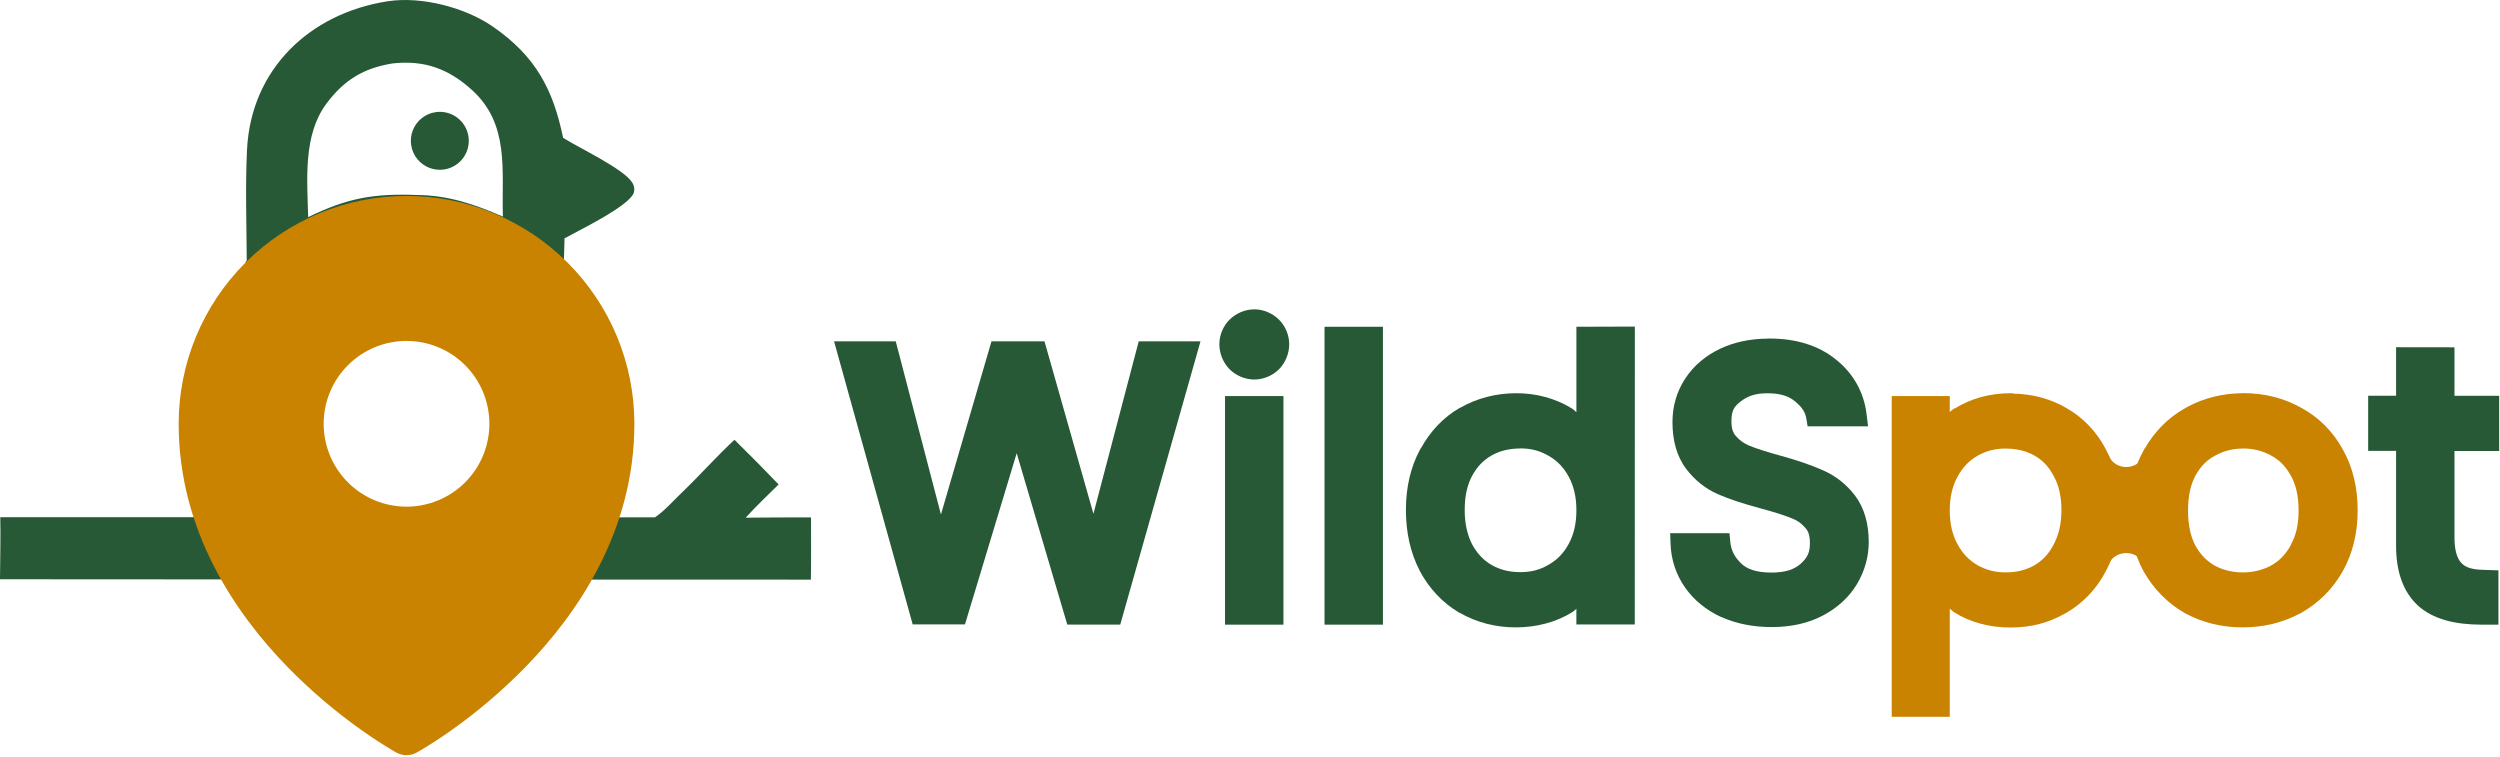
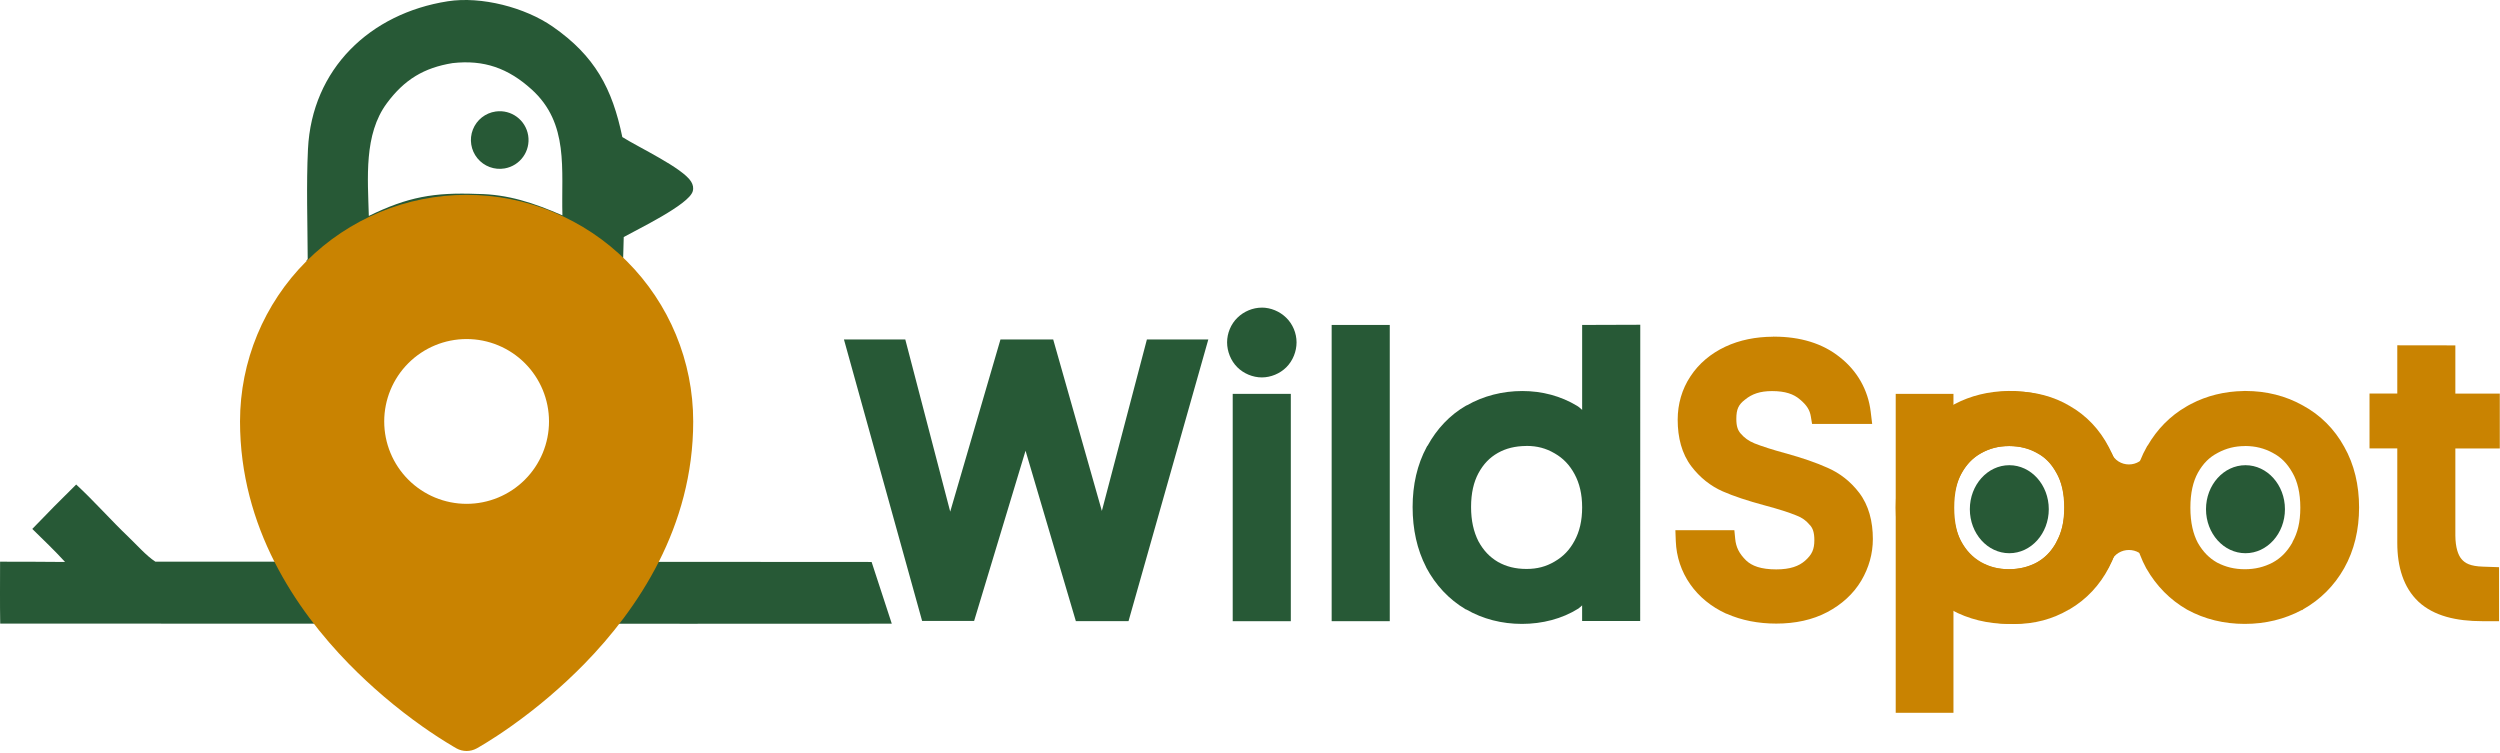
- <svg xmlns="http://www.w3.org/2000/svg" width="895" height="271" viewBox="0 0 895 271" fill="none">
-   <path d="M290.342 185.225C282.543 185.219 274.744 185.253 266.946 185.327C270.631 181.277 274.822 177.285 278.747 173.43C273.557 168.025 268.288 162.695 262.943 157.444C256.645 163.246 250.359 170.374 244.109 176.333C241.265 179.045 237.666 183.137 234.447 185.21C156.873 185.158 79.001 185.158 0.104 185.159C0.264 192.213 0.05 200.258 0 207.379C79.001 207.474 212.497 207.474 290.295 207.512C290.432 200.201 290.338 192.563 290.342 185.225Z" fill="#275936" />
-   <path d="M156 40.141C161.607 39.347 166.814 43.197 167.7 48.791C168.586 54.386 164.82 59.656 159.24 60.632C155.55 61.277 151.801 59.882 149.429 56.983C147.053 54.084 146.43 50.131 147.789 46.642C149.152 43.152 152.292 40.667 156 40.141Z" fill="#275936" />
-   <path d="M138.756 0.459C150.842 -1.427 166.578 2.666 176.543 9.591C191.724 20.141 197.986 31.875 201.59 49.338C207.397 53.025 223.433 60.51 226.382 65.425C227.027 66.504 227.29 67.637 226.94 68.864C225.585 73.674 206.856 82.649 202.098 85.329L201.876 93.484C202 93.619 202.123 93.756 202.246 93.892H87.781C87.963 93.698 88.144 93.502 88.328 93.308C88.271 80.403 87.801 66.535 88.423 53.689C89.82 24.797 110.781 4.826 138.756 0.459ZM168.905 32.161C160.476 24.557 151.824 21.445 140.482 22.717C130.178 24.387 123.146 28.636 116.829 37.147C108.479 48.396 109.972 64.167 110.329 77.736C124.402 70.858 133.776 69.22 149.352 69.813C160.512 69.903 169.909 73.134 180.023 77.536C179.555 60.992 182.518 44.439 168.905 32.161Z" fill="#275936" />
-   <path d="M298.597 122.204L326.743 223.546H345.456L363.973 162.259L382.085 223.605H401.045L429.773 122.204H407.662L391.447 183.935L373.928 122.204H354.947L336.855 184.192L320.679 122.204H298.597Z" fill="#275936" />
-   <path d="M633.397 121.177H633.15L633.1 121.216C626.849 121.246 621.042 122.391 615.868 124.821C610.663 127.28 606.328 130.894 603.316 135.526C600.284 140.088 598.744 145.46 598.744 151.09C598.744 157.528 600.215 163.345 603.681 167.898C606.703 171.858 610.535 174.958 614.979 176.904C618.909 178.632 623.867 180.262 630.019 181.931H630.069L630.138 181.96C635.056 183.274 638.877 184.498 641.346 185.515L641.396 185.545L641.475 185.584H641.524C643.519 186.345 644.99 187.402 646.333 189.031L646.383 189.08L646.432 189.11C647.351 190.186 647.943 191.618 647.943 194.453C647.943 197.771 647.094 199.657 644.605 201.859C642.383 203.805 639.273 204.98 634.226 204.98C628.647 204.98 625.437 203.696 623.403 201.78C620.845 199.282 619.739 196.961 619.452 193.998L619.146 190.878H597.914L598.062 194.808C598.27 200.408 600.037 205.721 603.227 210.293C606.417 214.865 610.841 218.44 616.124 220.879L616.273 220.949H616.381C621.743 223.328 627.748 224.494 634.236 224.494C641.05 224.494 647.282 223.18 652.644 220.336C657.809 217.601 662.026 213.779 664.85 209.009C667.566 204.417 669.007 199.311 669.007 194.068C669.007 187.698 667.526 181.911 664.07 177.378C661.038 173.408 657.157 170.327 652.664 168.391C648.664 166.584 643.746 164.895 637.772 163.226L637.673 163.197H637.633C632.794 161.883 628.992 160.649 626.365 159.602C624.282 158.743 622.721 157.607 621.378 156.027C620.44 154.921 619.857 153.548 619.857 150.823C619.857 147.268 620.657 145.688 622.948 143.89L622.998 143.861L623.047 143.821C625.506 141.826 628.4 140.789 632.715 140.789C637.525 140.789 640.507 141.895 642.65 143.722L642.699 143.772L642.749 143.801C645.316 145.925 646.314 147.722 646.669 149.875L647.124 152.62H668.761L668.227 148.206C667.289 140.394 663.388 133.521 657.177 128.643C650.906 123.557 642.739 121.196 633.505 121.196H633.436L633.397 121.177Z" fill="#275936" />
-   <path d="M585.265 116.911L564.349 116.98V147.564C563.786 147.06 563.283 146.557 562.542 146.112C556.656 142.557 549.941 140.77 542.821 140.77C535.7 140.77 528.807 142.518 522.813 145.945H522.724L522.546 146.043C516.69 149.421 512.019 154.408 508.671 160.521H508.592L508.424 160.847C508.424 160.847 508.454 160.817 508.474 160.787C508.444 160.837 508.405 160.866 508.385 160.916C504.958 167.266 503.319 174.573 503.319 182.543C503.319 190.512 504.899 197.81 508.207 204.22V204.249L508.237 204.299V204.328C511.604 210.639 516.384 215.764 522.349 219.309L522.527 219.418H522.645C528.639 222.855 535.444 224.603 542.682 224.603C549.921 224.603 557.12 222.795 563.016 219.072L563.075 219.033L563.164 218.944C563.648 218.618 563.964 218.282 564.339 217.927V223.556H585.246L585.275 116.901L585.265 116.911ZM544.164 160.531H544.351C548.173 160.531 551.353 161.4 554.375 163.167L554.553 163.266C557.545 165.014 559.806 167.335 561.614 170.673C563.391 173.971 564.349 177.852 564.349 182.671C564.349 187.491 563.401 191.382 561.614 194.68C559.816 198.018 557.545 200.339 554.553 202.087L554.375 202.195C551.363 203.963 548.183 204.822 544.351 204.822C540.312 204.822 537.024 203.973 534.041 202.294C531.098 200.566 528.837 198.215 527.01 194.858C525.292 191.461 524.363 187.451 524.363 182.533C524.363 177.506 525.311 173.556 526.99 170.396C528.827 167.009 531.069 164.718 533.992 163.059C536.935 161.4 540.213 160.59 544.174 160.55V160.531H544.164Z" fill="#275936" />
-   <path d="M449.014 110.748C445.794 110.748 442.565 112.111 440.274 114.353C437.884 116.644 436.531 120.002 436.531 123.241C436.531 126.48 437.854 129.867 440.195 132.198C442.486 134.489 445.784 135.871 449.033 135.871C452.283 135.871 455.571 134.499 457.872 132.198C460.212 129.857 461.536 126.51 461.536 123.241C461.536 119.972 460.173 116.644 457.783 114.353C455.492 112.111 452.263 110.738 449.043 110.738H449.014V110.748ZM438.556 141.797V223.625H459.472V141.797H438.556Z" fill="#275936" />
-   <path d="M857.799 124.307V141.668H847.805V161.419H857.799V195.49C857.799 204.061 860.051 211.537 865.384 216.564L865.423 216.613L865.502 216.692C871.042 221.748 878.952 223.625 888.463 223.625H894.437V204.19L888.65 203.992C884.038 203.844 882.192 202.758 880.918 201.257C879.683 199.795 878.745 197.099 878.706 192.813V161.449H894.704V141.698H878.706V124.337L857.789 124.307H857.799Z" fill="#275936" />
-   <path d="M495.091 116.98H474.175V223.625H495.091V116.98Z" fill="#275936" />
-   <path d="M719.779 140.78C712.412 140.78 705.637 142.617 699.84 146.221L699.771 146.142L699.317 146.438L699.268 146.468L699.238 146.498C698.734 146.833 698.408 147.159 698.023 147.525V141.787H677.236V256.619H698.023V217.897C698.418 218.263 698.774 218.608 699.268 218.944L699.366 219.062L699.455 219.122C705.351 222.845 712.293 224.652 719.789 224.652C727.284 224.652 733.664 222.904 739.579 219.458H739.658L739.826 219.349C745.89 215.804 750.709 210.649 753.997 204.289C757.395 197.88 759.024 190.542 759.024 182.592C759.024 174.643 757.385 167.345 753.978 161.015C750.699 154.665 745.87 149.539 739.797 146.093C734.059 142.705 727.521 141.037 720.599 140.908V140.79H719.779V140.78ZM717.992 160.56V160.59H718.11C722.11 160.62 725.408 161.439 728.361 163.118C731.284 164.767 733.456 167.029 735.204 170.396L735.234 170.446L735.274 170.505C737.012 173.665 737.989 177.586 737.989 182.592C737.989 187.599 737.031 191.49 735.234 194.887L735.175 194.986V195.016C733.427 198.344 731.235 200.655 728.311 202.383C725.329 204.052 722.031 204.911 718.001 204.911C714.19 204.911 710.94 204.052 707.82 202.264C704.857 200.516 702.586 198.156 700.749 194.749C698.971 191.451 698.013 187.57 698.013 182.75C698.013 177.931 698.971 174.05 700.749 170.752C702.586 167.345 704.857 164.984 707.82 163.237C710.94 161.449 714.19 160.58 718.001 160.58L717.992 160.56Z" fill="#C98301" />
-   <path d="M803.142 140.73L802.402 140.77C795.667 140.878 789.228 142.449 783.52 145.441C782.917 145.737 782.335 146.093 781.772 146.419C776.005 149.756 771.324 154.546 767.917 160.432H767.847L767.63 160.817L767.68 160.748L767.709 160.718C767.709 160.718 767.66 160.777 767.64 160.817C763.996 167.196 762.248 174.613 762.248 182.701C762.248 190.789 763.937 198.205 767.452 204.644L767.492 204.703L767.522 204.733C771.077 210.945 776.024 215.971 782.127 219.467L782.197 219.517H782.226C788.438 222.914 795.43 224.603 802.886 224.603C810.342 224.603 817.185 222.924 823.397 219.625H823.624L823.871 219.378C830.092 215.873 835.139 210.836 838.684 204.536C842.308 198.097 844.047 190.69 844.047 182.671C844.047 174.652 842.308 167.196 838.684 160.827C835.198 154.477 830.132 149.401 823.832 145.984C817.63 142.488 810.618 140.75 803.152 140.75L803.142 140.73ZM803.014 160.56H803.103C806.737 160.59 809.897 161.37 812.929 163.009L812.959 163.039L813.038 163.078C815.892 164.57 818.133 166.752 820.039 170.149L820.069 170.189L820.099 170.238C821.856 173.319 822.893 177.398 822.893 182.76C822.893 188.123 821.876 191.855 820.138 194.996L819.97 195.411C818.074 198.719 815.813 200.951 812.899 202.541C809.828 204.131 806.619 204.921 802.915 204.921C799.212 204.921 796.012 204.131 792.951 202.541C790.166 200.971 787.924 198.758 786.028 195.48C784.31 192.27 783.312 188.132 783.312 182.76C783.312 177.388 784.32 173.28 786.018 170.189C787.924 166.792 790.166 164.609 793.02 163.118L793.069 163.088L793.129 163.049C796.19 161.39 799.37 160.58 803.044 160.58L803.004 160.56H803.014Z" fill="#C98301" />
-   <path d="M754.783 162.947C757.175 168.615 765.207 168.615 767.599 162.947V202.009C765.002 196.659 757.38 196.659 754.783 202.009V162.947Z" fill="#C98301" />
-   <path fill-rule="evenodd" clip-rule="evenodd" d="M140.987 268.898L141.679 269.293L141.956 269.451C143.054 270.045 144.282 270.356 145.53 270.356C146.778 270.356 148.007 270.045 149.105 269.451L149.381 269.303L150.083 268.898C150.683 268.548 151.524 268.044 152.605 267.385C154.75 266.07 157.786 264.122 161.405 261.561C170.904 254.851 179.779 247.299 187.924 238.997C207.145 219.321 227.109 189.756 227.109 151.718C227.109 130.084 218.514 109.335 203.216 94.037C187.918 78.739 167.17 70.145 145.535 70.145C123.9 70.145 103.152 78.739 87.854 94.037C72.556 109.335 63.961 130.084 63.961 151.718C63.961 189.747 83.935 219.321 103.146 238.997C111.291 247.299 120.167 254.851 129.665 261.561C133.339 264.157 137.116 266.605 140.987 268.898ZM145.535 181.381C153.402 181.381 160.947 178.256 166.51 172.693C172.073 167.13 175.198 159.585 175.198 151.718C175.198 143.851 172.073 136.306 166.51 130.743C160.947 125.18 153.402 122.055 145.535 122.055C137.668 122.055 130.123 125.18 124.56 130.743C118.997 136.306 115.872 143.851 115.872 151.718C115.872 159.585 118.997 167.13 124.56 172.693C130.123 178.256 137.668 181.381 145.535 181.381Z" fill="#C98301" />
+ <svg xmlns="http://www.w3.org/2000/svg" width="900" height="271" viewBox="0 0 900 271" fill="none">
+   <path d="M0.027 202.207C7.826 202.202 15.625 202.235 23.424 202.309C19.739 198.259 15.547 194.267 11.623 190.413C16.812 185.007 22.081 179.678 27.427 174.426C33.724 180.228 40.01 187.356 46.26 193.315C49.104 196.027 52.703 200.119 55.922 202.192C133.496 202.14 234.884 202.308 313.78 202.309L321.044 224.529C242.043 224.624 77.873 224.457 0.075 224.494C-0.062 217.183 0.032 209.545 0.027 202.207Z" fill="#275936" />
+   <path d="M178.446 40.141C184.053 39.347 189.261 43.197 190.147 48.791C191.033 54.386 187.266 59.656 181.686 60.632C177.996 61.277 174.247 59.882 171.875 56.983C169.499 54.084 168.876 50.131 170.235 46.642C171.598 43.152 174.738 40.667 178.446 40.141Z" fill="#275936" />
+   <path d="M161.202 0.459C173.289 -1.427 189.024 2.666 198.989 9.591C214.17 20.141 220.432 31.875 224.036 49.338C229.843 53.025 245.879 60.51 248.828 65.425C249.473 66.504 249.736 67.637 249.386 68.864C248.031 73.674 229.302 82.649 224.545 85.329L224.322 93.484C224.446 93.619 224.569 93.756 224.692 93.892H110.227C110.409 93.698 110.59 93.502 110.774 93.308C110.717 80.403 110.247 66.535 110.869 53.689C112.266 24.797 133.227 4.826 161.202 0.459ZM191.351 32.161C182.922 24.557 174.27 21.445 162.928 22.717C152.624 24.387 145.592 28.636 139.275 37.147C130.925 48.396 132.418 64.167 132.775 77.736C146.848 70.859 156.222 69.22 171.798 69.813C182.958 69.903 192.355 73.134 202.469 77.536C202.001 60.992 204.964 44.439 191.351 32.161Z" fill="#275936" />
+   <path d="M303.82 122.204L331.965 223.546H350.679L369.196 162.259L387.307 223.605H406.268L434.996 122.204H412.885L396.669 183.935L379.15 122.204H360.17L342.078 184.192L325.902 122.204H303.82Z" fill="#275936" />
+   <path d="M638.619 121.177H638.372L638.323 121.216C632.072 121.246 626.265 122.391 621.09 124.821C615.886 127.28 611.551 130.894 608.539 135.526C605.507 140.088 603.966 145.46 603.966 151.09C603.966 157.528 605.438 163.345 608.904 167.898C611.926 171.858 615.758 174.958 620.202 176.904C624.132 178.632 629.089 180.262 635.242 181.931H635.291L635.36 181.96C640.278 183.274 644.1 184.498 646.569 185.515L646.618 185.545L646.697 185.584H646.747C648.742 186.345 650.213 187.402 651.556 189.031L651.606 189.08L651.655 189.11C652.573 190.186 653.166 191.618 653.166 194.453C653.166 197.771 652.317 199.657 649.828 201.859C647.606 203.805 644.495 204.98 639.449 204.98C633.869 204.98 630.66 203.696 628.625 201.78C626.068 199.282 624.962 196.961 624.675 193.998L624.369 190.878H603.137L603.285 194.808C603.492 200.408 605.26 205.721 608.45 210.293C611.64 214.865 616.064 218.44 621.347 220.879L621.495 220.949H621.604C626.966 223.328 632.971 224.494 639.459 224.494C646.273 224.494 652.504 223.18 657.867 220.336C663.032 217.601 667.248 213.779 670.073 209.009C672.788 204.417 674.23 199.311 674.23 194.068C674.23 187.698 672.749 181.911 669.292 177.378C666.261 173.408 662.38 170.327 657.886 168.391C653.887 166.584 648.969 164.895 642.994 163.226L642.895 163.197H642.856C638.017 161.883 634.215 160.649 631.588 159.602C629.504 158.743 627.944 157.607 626.601 156.027C625.663 154.921 625.08 153.548 625.08 150.823C625.08 147.268 625.88 145.688 628.171 143.89L628.221 143.861L628.27 143.821C630.729 141.826 633.622 140.789 637.938 140.789C642.747 140.789 645.73 141.895 647.873 143.722L647.922 143.772L647.971 143.801C650.539 145.925 651.536 147.722 651.892 149.875L652.346 152.62H673.983L673.45 148.206C672.512 140.394 668.611 133.521 662.399 128.643C656.128 123.557 647.961 121.196 638.728 121.196H638.659L638.619 121.177Z" fill="#C98301" />
+   <path d="M590.488 116.911L569.572 116.98V147.564C569.009 147.06 568.505 146.557 567.765 146.112C561.879 142.557 555.164 140.77 548.043 140.77C540.923 140.77 534.03 142.518 528.036 145.945H527.947L527.769 146.043C521.913 149.421 517.242 154.408 513.894 160.521H513.815L513.647 160.847C513.647 160.847 513.677 160.817 513.696 160.787C513.667 160.837 513.627 160.866 513.608 160.916C510.181 167.266 508.542 174.573 508.542 182.543C508.542 190.512 510.122 197.81 513.43 204.22V204.249L513.459 204.299V204.328C516.827 210.639 521.607 215.764 527.572 219.309L527.749 219.418H527.868C533.862 222.855 540.666 224.603 547.905 224.603C555.144 224.603 562.343 222.795 568.239 219.072L568.298 219.033L568.387 218.944C568.871 218.618 569.187 218.282 569.562 217.927V223.556H590.468L590.498 116.901L590.488 116.911ZM549.386 160.531H549.574C553.396 160.531 556.576 161.4 559.598 163.167L559.775 163.266C562.768 165.014 565.029 167.335 566.836 170.673C568.614 173.971 569.572 177.852 569.572 182.671C569.572 187.491 568.624 191.382 566.836 194.68C565.039 198.018 562.768 200.339 559.775 202.087L559.598 202.195C556.586 203.963 553.406 204.822 549.574 204.822C545.535 204.822 542.246 203.973 539.264 202.294C536.321 200.566 534.06 198.215 532.233 194.858C530.514 191.461 529.586 187.451 529.586 182.533C529.586 177.506 530.534 173.556 532.213 170.396C534.05 167.009 536.292 164.718 539.215 163.059C542.158 161.4 545.436 160.59 549.396 160.55V160.531H549.386Z" fill="#275936" />
+   <path d="M454.236 110.748C451.017 110.748 447.788 112.111 445.497 114.353C443.107 116.644 441.754 120.002 441.754 123.241C441.754 126.48 443.077 129.867 445.418 132.198C447.709 134.489 451.007 135.871 454.256 135.871C457.505 135.871 460.794 134.499 463.095 132.198C465.435 129.857 466.759 126.51 466.759 123.241C466.759 119.972 465.396 116.644 463.006 114.353C460.715 112.111 457.485 110.738 454.266 110.738H454.236V110.748ZM443.778 141.797V223.625H464.695V141.797H443.778Z" fill="#275936" />
+   <path d="M863.022 124.307V141.668H853.028V161.419H863.022V195.49C863.022 204.061 865.274 211.537 870.606 216.564L870.646 216.613L870.725 216.692C876.265 221.748 884.175 223.625 893.685 223.625H899.66V204.19L893.873 203.992C889.261 203.844 887.414 202.758 886.14 201.257C884.906 199.795 883.968 197.099 883.928 192.813V161.449H899.926V141.698H883.928V124.337L863.012 124.307H863.022Z" fill="#C98301" />
+   <path d="M500.314 116.98H479.397V223.625H500.314V116.98Z" fill="#275936" />
+   <path d="M725.002 140.78C717.635 140.78 710.86 142.617 705.063 146.221L704.994 146.142L704.54 146.438L704.49 146.468L704.461 146.498C703.957 146.833 703.631 147.159 703.246 147.525V141.787H682.458V256.619H703.246V217.897C703.641 218.263 703.997 218.608 704.49 218.944L704.589 219.062L704.678 219.122C710.574 222.845 717.516 224.652 725.012 224.652C732.507 224.652 738.887 222.904 744.802 219.458H744.881L745.049 219.349C751.112 215.804 755.932 210.649 759.22 204.289C762.617 197.88 764.247 190.542 764.247 182.592C764.247 174.643 762.607 167.345 759.2 161.015C755.922 154.665 751.093 149.539 745.019 146.093C739.282 142.705 732.744 141.037 725.821 140.908V140.79H725.002V140.78ZM723.214 160.56V160.59H723.333C727.332 160.62 730.631 161.439 733.584 163.118C736.507 164.767 738.679 167.029 740.427 170.396L740.457 170.446L740.496 170.505C742.234 173.665 743.212 177.586 743.212 182.592C743.212 187.599 742.254 191.49 740.457 194.887L740.397 194.986V195.016C738.65 198.344 736.457 200.655 733.534 202.383C730.552 204.052 727.253 204.911 723.224 204.911C719.412 204.911 716.163 204.052 713.043 202.264C710.08 200.516 707.808 198.156 705.972 194.749C704.194 191.451 703.236 187.57 703.236 182.75C703.236 177.931 704.194 174.05 705.972 170.752C707.808 167.345 710.08 164.984 713.043 163.237C716.163 161.449 719.412 160.58 723.224 160.58L723.214 160.56Z" fill="#C98301" />
+   <path d="M808.365 140.73L807.624 140.77C800.889 140.878 794.451 142.449 788.743 145.441C788.14 145.737 787.557 146.093 786.995 146.419C781.227 149.756 776.546 154.546 773.139 160.432H773.07L772.853 160.817L772.902 160.748L772.932 160.718C772.932 160.718 772.883 160.777 772.863 160.817C769.219 167.196 767.471 174.613 767.471 182.701C767.471 190.789 769.159 198.205 772.675 204.644L772.715 204.703L772.744 204.733C776.3 210.945 781.247 215.971 787.35 219.467L787.419 219.517H787.449C793.661 222.914 800.652 224.603 808.108 224.603C815.564 224.603 822.408 222.924 828.62 219.625H828.847L829.094 219.378C835.315 215.873 840.362 210.836 843.907 204.536C847.531 198.097 849.269 190.69 849.269 182.671C849.269 174.652 847.531 167.196 843.907 160.827C840.421 154.477 835.355 149.401 829.054 145.984C822.852 142.488 815.841 140.75 808.375 140.75L808.365 140.73ZM808.237 160.56H808.326C811.96 160.59 815.12 161.37 818.152 163.009L818.181 163.039L818.26 163.078C821.114 164.57 823.356 166.752 825.262 170.149L825.292 170.189L825.321 170.238C827.079 173.319 828.116 177.398 828.116 182.76C828.116 188.123 827.099 191.855 825.361 194.996L825.193 195.411C823.297 198.719 821.035 200.951 818.122 202.541C815.051 204.131 811.841 204.921 808.138 204.921C804.435 204.921 801.235 204.131 798.174 202.541C795.389 200.971 793.147 198.758 791.251 195.48C789.533 192.27 788.535 188.132 788.535 182.76C788.535 177.388 789.542 173.28 791.241 170.189C793.147 166.792 795.389 164.609 798.243 163.118L798.292 163.088L798.351 163.049C801.413 161.39 804.593 160.58 808.266 160.58L808.227 160.56H808.237Z" fill="#C98301" />
+   <path d="M723.353 140.73L722.612 140.77C715.877 140.878 709.438 142.449 703.73 145.441C703.128 145.737 702.545 146.093 701.982 146.419C696.215 149.756 691.534 154.546 688.127 160.432H688.058L687.84 160.817L687.89 160.748L687.919 160.718C687.919 160.718 687.87 160.777 687.85 160.817C684.206 167.196 682.458 174.613 682.458 182.701C682.458 190.789 684.147 198.205 687.663 204.644L687.702 204.703L687.732 204.733C691.287 210.945 696.235 215.971 702.338 219.467L702.407 219.517H702.436C708.648 222.914 715.64 224.603 723.096 224.603C730.552 224.603 737.395 222.924 743.607 219.625H743.834L744.081 219.378C750.303 215.873 755.349 210.836 758.894 204.536C762.519 198.097 764.257 190.69 764.257 182.671C764.257 174.652 762.519 167.196 758.894 160.827C755.408 154.477 750.342 149.401 744.042 145.984C737.84 142.488 730.828 140.75 723.362 140.75L723.353 140.73ZM723.224 160.56H723.313C726.947 160.59 730.107 161.37 733.139 163.009L733.169 163.039L733.248 163.078C736.102 164.57 738.343 166.752 740.249 170.149L740.279 170.189L740.309 170.238C742.067 173.319 743.103 177.398 743.103 182.76C743.103 188.123 742.086 191.855 740.348 194.996L740.18 195.411C738.284 198.719 736.023 200.951 733.11 202.541C730.038 204.131 726.829 204.921 723.125 204.921C719.422 204.921 716.223 204.131 713.161 202.541C710.376 200.971 708.135 198.758 706.238 195.48C704.52 192.27 703.523 188.132 703.523 182.76C703.523 177.388 704.53 173.28 706.229 170.189C708.135 166.792 710.376 164.609 713.23 163.118L713.28 163.088L713.339 163.049C716.4 161.39 719.58 160.58 723.254 160.58L723.214 160.56H723.224Z" fill="#C98301" />
+   <path d="M760.006 162.947C762.398 168.615 770.43 168.615 772.822 162.947V202.009C770.225 196.659 762.603 196.659 760.006 202.009V162.947Z" fill="#C98301" />
+   <path fill-rule="evenodd" clip-rule="evenodd" d="M163.433 268.898L164.125 269.293L164.402 269.451C165.5 270.045 166.728 270.356 167.976 270.356C169.224 270.356 170.453 270.045 171.551 269.451L171.828 269.303L172.53 268.898C173.129 268.548 173.97 268.044 175.051 267.385C177.197 266.07 180.232 264.122 183.851 261.561C193.35 254.851 202.225 247.299 210.37 238.997C229.592 219.321 249.555 189.756 249.555 151.718C249.555 130.084 240.961 109.335 225.663 94.037C210.365 78.739 189.616 70.145 167.981 70.145C146.347 70.145 125.598 78.739 110.3 94.037C95.002 109.335 86.408 130.084 86.408 151.718C86.408 189.747 106.381 219.321 125.593 238.997C133.737 247.299 142.613 254.851 152.111 261.561C155.786 264.157 159.562 266.605 163.433 268.898ZM167.981 181.381C175.848 181.381 183.393 178.256 188.956 172.693C194.519 167.13 197.644 159.585 197.644 151.718C197.644 143.851 194.519 136.306 188.956 130.743C183.393 125.18 175.848 122.055 167.981 122.055C160.114 122.055 152.569 125.18 147.006 130.743C141.443 136.306 138.318 143.851 138.318 151.718C138.318 159.585 141.443 167.13 147.006 172.693C152.569 178.256 160.114 181.381 167.981 181.381Z" fill="#C98301" />
+   <ellipse cx="723.352" cy="183.315" rx="14.209" ry="15.843" fill="#275936" />
+   <ellipse cx="808.37" cy="183.315" rx="14.209" ry="15.843" fill="#275936" />
</svg>
